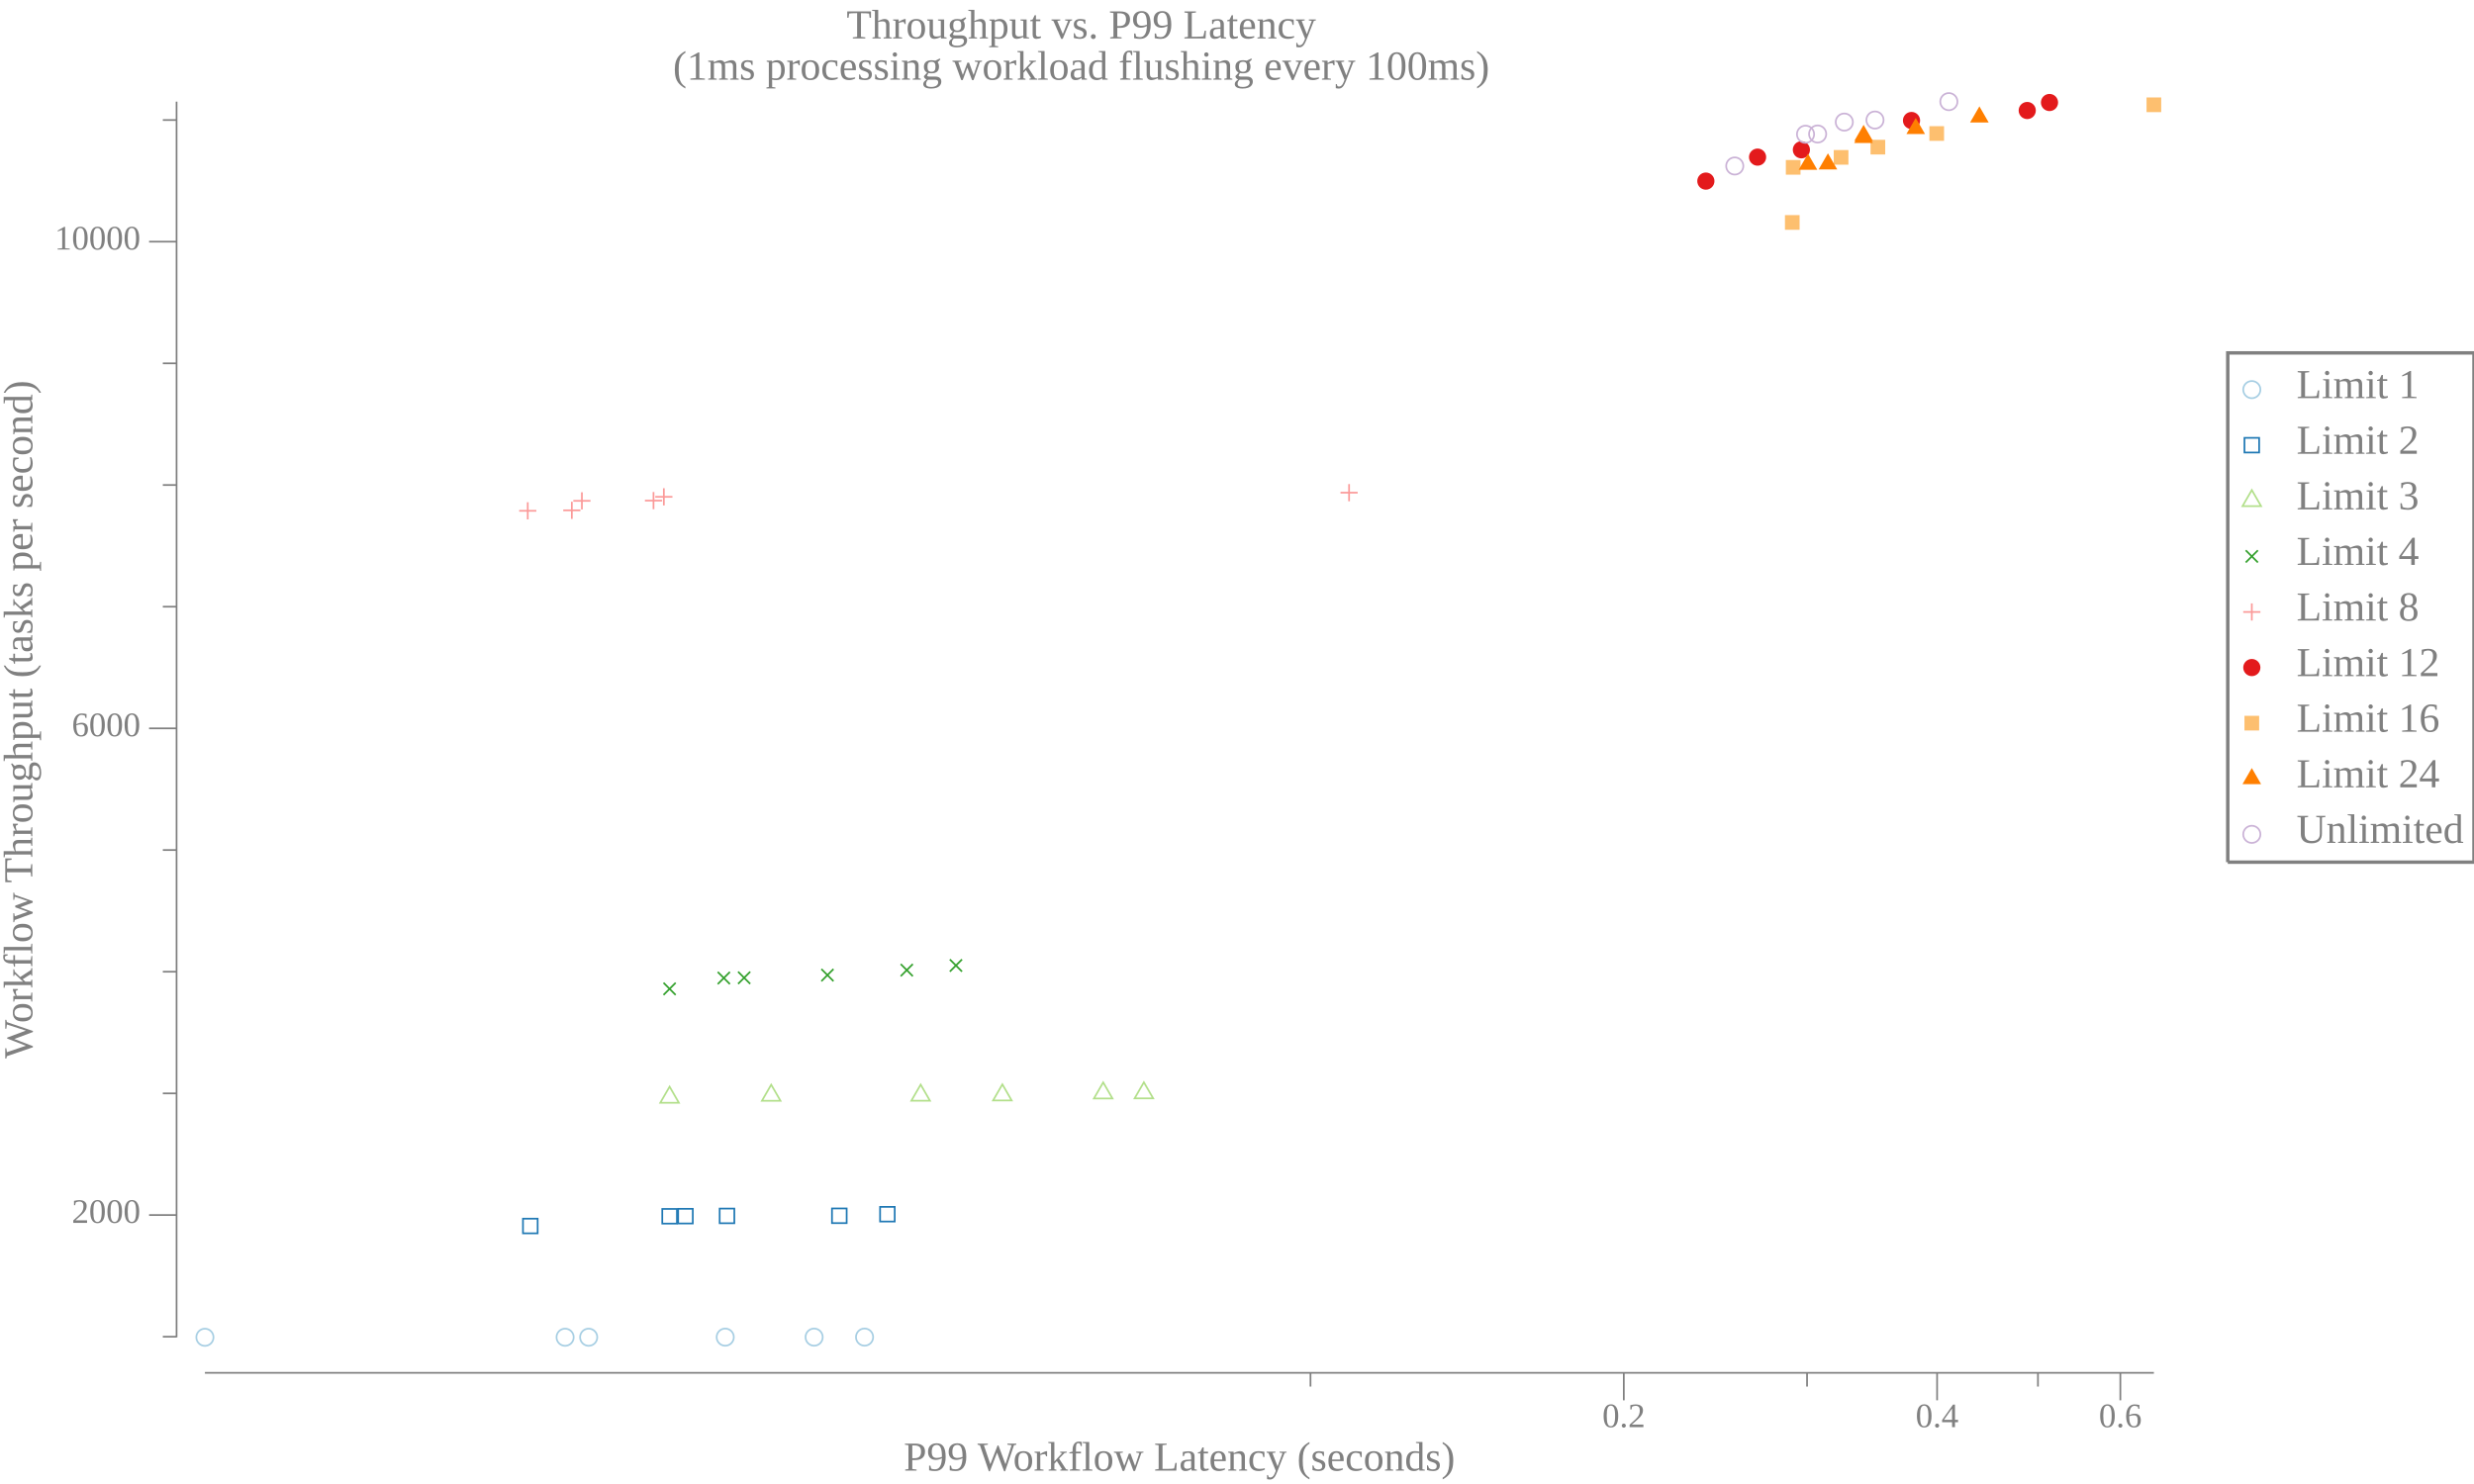
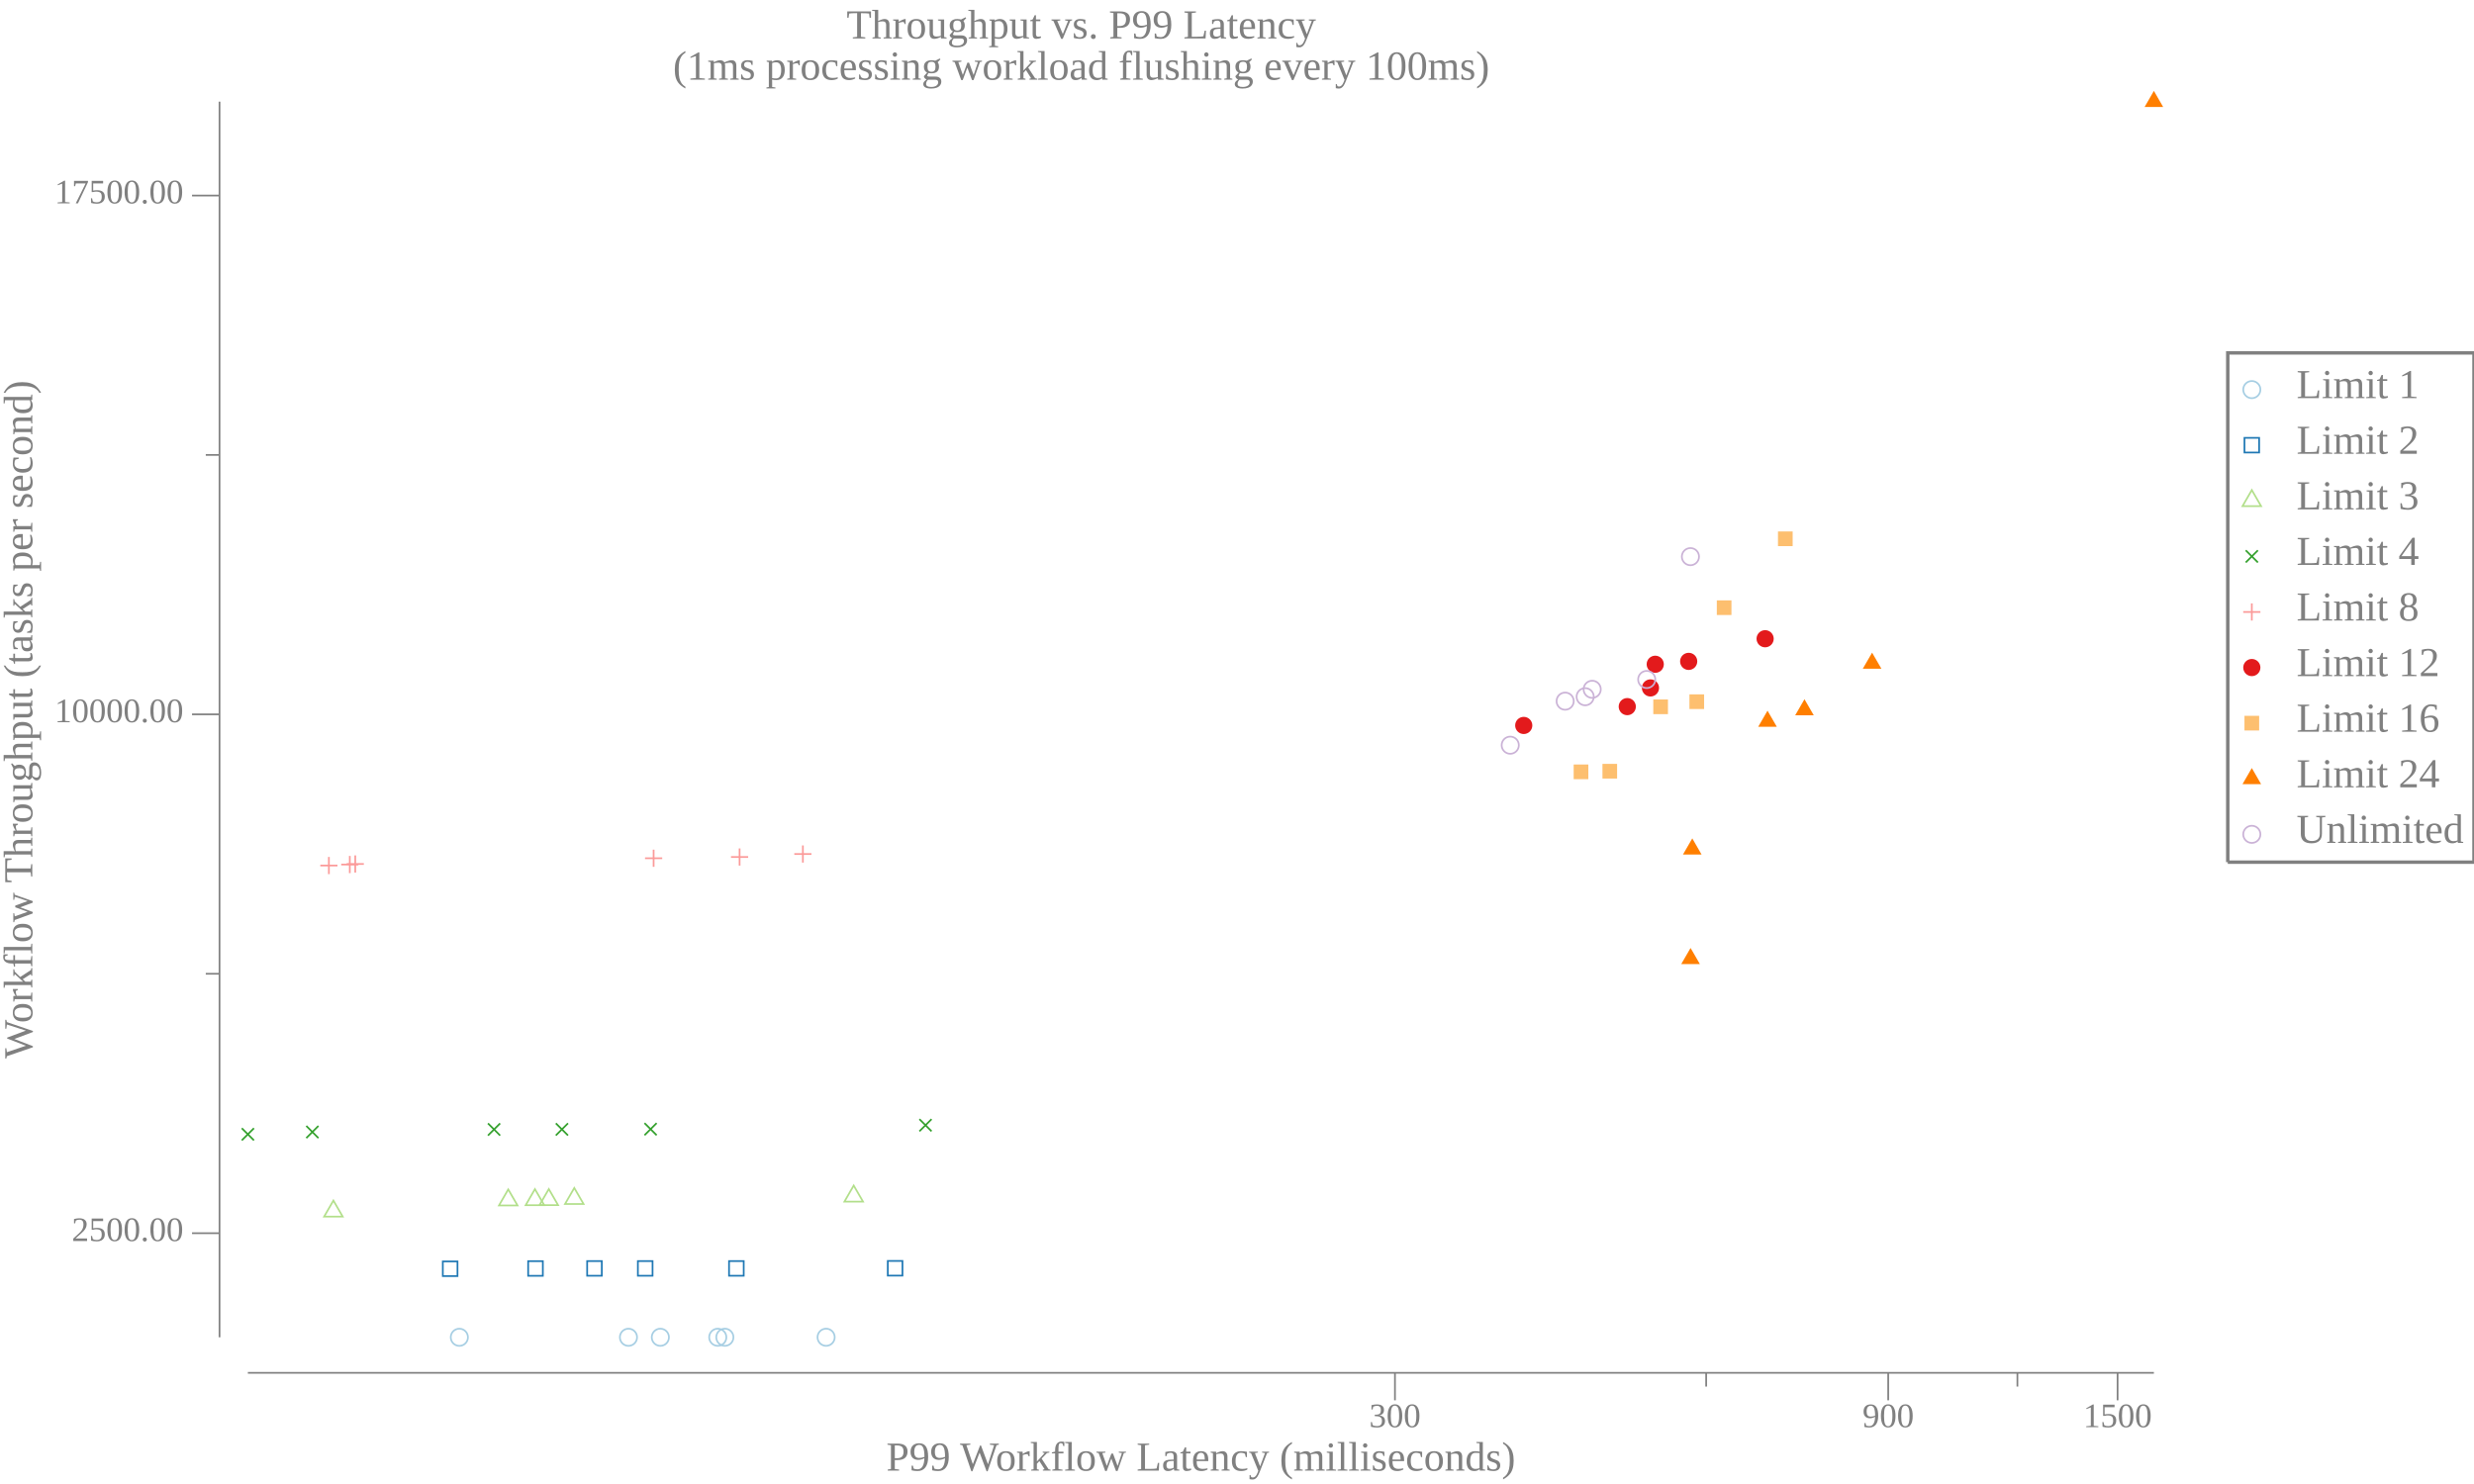
<svg xmlns="http://www.w3.org/2000/svg" width="720pt" height="432pt" viewBox="0 0 720 432">
  <g transform="scale(1, -1) translate(0, -432)">
    <path d="M657.84,318.58A2.5,2.5 0 1 1 652.84,318.58A2.5,2.5 0 1 1 657.84,318.58Z" style="fill:none;stroke:#A6CEE3;stroke-width:0.5" />
    <text x="668.34" y="-316.1" transform="scale(1, -1)" style="font-family:Liberation Serif;font-variant:normal;font-weight:normal;font-style:normal;font-size:12px;fill:#808080">Limit 1</text>
    <path d="M653.2,300.27L657.47,300.27L657.47,304.54L653.2,304.54Z" style="fill:none;stroke:#1F78B4;stroke-width:0.5" />
    <text x="668.34" y="-299.91" transform="scale(1, -1)" style="font-family:Liberation Serif;font-variant:normal;font-weight:normal;font-style:normal;font-size:12px;fill:#808080">Limit 2</text>
    <path d="M655.34,289.34L652.63,284.66L658.04,284.66Z" style="fill:none;stroke:#B2DF8A;stroke-width:0.5" />
    <text x="668.34" y="-283.73" transform="scale(1, -1)" style="font-family:Liberation Serif;font-variant:normal;font-weight:normal;font-style:normal;font-size:12px;fill:#808080">Limit 3</text>
    <path d="M653.57,268.27L657.11,271.8" style="fill:none;stroke:#33A02C;stroke-width:0.5" />
    <path d="M653.57,271.8L657.11,268.27" style="fill:none;stroke:#33A02C;stroke-width:0.5" />
    <text x="668.34" y="-267.55" transform="scale(1, -1)" style="font-family:Liberation Serif;font-variant:normal;font-weight:normal;font-style:normal;font-size:12px;fill:#808080">Limit 4</text>
    <path d="M655.34,256.35L655.34,251.35" style="fill:none;stroke:#FB9A99;stroke-width:0.5" />
    <path d="M652.84,253.85L657.84,253.85" style="fill:none;stroke:#FB9A99;stroke-width:0.5" />
    <text x="668.34" y="-251.36" transform="scale(1, -1)" style="font-family:Liberation Serif;font-variant:normal;font-weight:normal;font-style:normal;font-size:12px;fill:#808080">Limit 8</text>
    <path d="M657.84,237.67A2.5,2.5 0 1 1 652.84,237.67A2.5,2.5 0 1 1 657.84,237.67Z" style="fill:#E31A1C" />
    <text x="668.34" y="-235.18" transform="scale(1, -1)" style="font-family:Liberation Serif;font-variant:normal;font-weight:normal;font-style:normal;font-size:12px;fill:#808080">Limit 12</text>
    <path d="M653.2,219.35L657.47,219.35L657.47,223.62L653.2,223.62Z" style="fill:#FDBF6F" />
    <text x="668.34" y="-219" transform="scale(1, -1)" style="font-family:Liberation Serif;font-variant:normal;font-weight:normal;font-style:normal;font-size:12px;fill:#808080">Limit 16</text>
    <path d="M655.34,208.42L652.63,203.74L658.04,203.74Z" style="fill:#FF7F00" />
    <text x="668.34" y="-202.81" transform="scale(1, -1)" style="font-family:Liberation Serif;font-variant:normal;font-weight:normal;font-style:normal;font-size:12px;fill:#808080">Limit 24</text>
    <path d="M657.84,189.12A2.5,2.5 0 1 1 652.84,189.12A2.5,2.5 0 1 1 657.84,189.12Z" style="fill:none;stroke:#CAB2D6;stroke-width:0.5" />
    <text x="668.34" y="-186.63" transform="scale(1, -1)" style="font-family:Liberation Serif;font-variant:normal;font-weight:normal;font-style:normal;font-size:12px;fill:#808080">Unlimited</text>
    <path d="M648.34,181.02L648.34,329.27L720,329.27L720,181.02L648.34,181.02" style="fill:none;stroke:#808080" />
    <path d="M0,0L629.34,0L629.34,432L0,432Z" style="fill:#-8000000000000000-8000000000000000-8000000000000000;fill-opacity:0" />
    <text x="246.35" y="-420.81" transform="scale(1, -1)" style="font-family:Liberation Serif;font-variant:normal;font-weight:normal;font-style:normal;font-size:12px;fill:#808080">Throughput vs. P99 Latency</text>
    <text x="195.86" y="-408.81" transform="scale(1, -1)" style="font-family:Liberation Serif;font-variant:normal;font-weight:normal;font-style:normal;font-size:12px;fill:#808080">(1ms processing workload flushing every 100ms)</text>
-     <text x="263.02" y="-3.902" transform="scale(1, -1)" style="font-family:Liberation Serif;font-variant:normal;font-weight:normal;font-style:normal;font-size:12px;fill:#808080">P99 Workflow Latency (seconds)</text>
-     <text x="466.32" y="-16.541" transform="scale(1, -1)" style="font-family:Liberation Serif;font-variant:normal;font-weight:normal;font-style:normal;font-size:10px;fill:#808080">0.2</text>
-     <text x="557.5" y="-16.541" transform="scale(1, -1)" style="font-family:Liberation Serif;font-variant:normal;font-weight:normal;font-style:normal;font-size:10px;fill:#808080">0.4</text>
-     <text x="610.83" y="-16.541" transform="scale(1, -1)" style="font-family:Liberation Serif;font-variant:normal;font-weight:normal;font-style:normal;font-size:10px;fill:#808080">0.6</text>
-     <path d="M472.57,24.363L472.57,32.363" style="fill:none;stroke:#808080;stroke-width:0.5" />
-     <path d="M563.75,24.363L563.75,32.363" style="fill:none;stroke:#808080;stroke-width:0.5" />
-     <path d="M617.08,24.363L617.08,32.363" style="fill:none;stroke:#808080;stroke-width:0.5" />
-     <path d="M381.39,28.363L381.39,32.363" style="fill:none;stroke:#808080;stroke-width:0.5" />
-     <path d="M525.9,28.363L525.9,32.363" style="fill:none;stroke:#808080;stroke-width:0.5" />
-     <path d="M593.1,28.363L593.1,32.363" style="fill:none;stroke:#808080;stroke-width:0.5" />
-     <path d="M59.635,32.363L626.84,32.363" style="fill:none;stroke:#808080;stroke-width:0.5" />
+     <text x="257.93" y="-3.902" transform="scale(1, -1)" style="font-family:Liberation Serif;font-variant:normal;font-weight:normal;font-style:normal;font-size:12px;fill:#808080">P99 Workflow Latency (milliseconds)</text>
+     <text x="398.47" y="-16.541" transform="scale(1, -1)" style="font-family:Liberation Serif;font-variant:normal;font-weight:normal;font-style:normal;font-size:10px;fill:#808080">300</text>
+     <text x="542.02" y="-16.541" transform="scale(1, -1)" style="font-family:Liberation Serif;font-variant:normal;font-weight:normal;font-style:normal;font-size:10px;fill:#808080">900</text>
+     <text x="606.27" y="-16.541" transform="scale(1, -1)" style="font-family:Liberation Serif;font-variant:normal;font-weight:normal;font-style:normal;font-size:10px;fill:#808080">1500</text>
+     <path d="M405.97,24.363L405.97,32.363" style="fill:none;stroke:#808080;stroke-width:0.5" />
+     <path d="M549.52,24.363L549.52,32.363" style="fill:none;stroke:#808080;stroke-width:0.5" />
+     <path d="M616.27,24.363L616.27,32.363" style="fill:none;stroke:#808080;stroke-width:0.5" />
+     <path d="M496.54,28.363L496.54,32.363" style="fill:none;stroke:#808080;stroke-width:0.5" />
+     <path d="M587.12,28.363L587.12,32.363" style="fill:none;stroke:#808080;stroke-width:0.5" />
+     <path d="M72.135,32.363L626.84,32.363" style="fill:none;stroke:#808080;stroke-width:0.5" />
    <g transform="rotate(90)">
      <text x="123.84" y="9.387" transform="scale(1, -1)" style="font-family:Liberation Serif;font-variant:normal;font-weight:normal;font-style:normal;font-size:12px;fill:#808080">Workflow Throughput (tasks per second)</text>
    </g>
-     <text x="20.885" y="-76.009" transform="scale(1, -1)" style="font-family:Liberation Serif;font-variant:normal;font-weight:normal;font-style:normal;font-size:10px;fill:#808080">2000</text>
-     <text x="20.885" y="-217.68" transform="scale(1, -1)" style="font-family:Liberation Serif;font-variant:normal;font-weight:normal;font-style:normal;font-size:10px;fill:#808080">6000</text>
-     <text x="15.885" y="-359.36" transform="scale(1, -1)" style="font-family:Liberation Serif;font-variant:normal;font-weight:normal;font-style:normal;font-size:10px;fill:#808080">10000</text>
-     <path d="M43.385,78.294L51.385,78.294" style="fill:none;stroke:#808080;stroke-width:0.5" />
-     <path d="M43.385,219.97L51.385,219.97" style="fill:none;stroke:#808080;stroke-width:0.5" />
-     <path d="M43.385,361.65L51.385,361.65" style="fill:none;stroke:#808080;stroke-width:0.5" />
-     <path d="M47.385,42.875L51.385,42.875" style="fill:none;stroke:#808080;stroke-width:0.5" />
-     <path d="M47.385,113.71L51.385,113.71" style="fill:none;stroke:#808080;stroke-width:0.5" />
-     <path d="M47.385,149.13L51.385,149.13" style="fill:none;stroke:#808080;stroke-width:0.5" />
-     <path d="M47.385,184.55L51.385,184.55" style="fill:none;stroke:#808080;stroke-width:0.5" />
-     <path d="M47.385,255.39L51.385,255.39" style="fill:none;stroke:#808080;stroke-width:0.5" />
-     <path d="M47.385,290.81L51.385,290.81" style="fill:none;stroke:#808080;stroke-width:0.5" />
-     <path d="M47.385,326.23L51.385,326.23" style="fill:none;stroke:#808080;stroke-width:0.5" />
-     <path d="M47.385,397.06L51.385,397.06" style="fill:none;stroke:#808080;stroke-width:0.5" />
-     <path d="M51.385,42.709L51.385,402.41" style="fill:none;stroke:#808080;stroke-width:0.5" />
-     <path d="M62.135,42.709A2.5,2.5 0 1 1 57.135,42.709A2.5,2.5 0 1 1 62.135,42.709Z" style="fill:none;stroke:#A6CEE3;stroke-width:0.5" />
-     <path d="M166.96,42.723A2.5,2.5 0 1 1 161.96,42.723A2.5,2.5 0 1 1 166.96,42.723Z" style="fill:none;stroke:#A6CEE3;stroke-width:0.5" />
-     <path d="M173.82,42.727A2.5,2.5 0 1 1 168.82,42.727A2.5,2.5 0 1 1 173.82,42.727Z" style="fill:none;stroke:#A6CEE3;stroke-width:0.5" />
-     <path d="M213.56,42.748A2.5,2.5 0 1 1 208.56,42.748A2.5,2.5 0 1 1 213.56,42.748Z" style="fill:none;stroke:#A6CEE3;stroke-width:0.5" />
-     <path d="M239.43,42.751A2.5,2.5 0 1 1 234.43,42.751A2.5,2.5 0 1 1 239.43,42.751Z" style="fill:none;stroke:#A6CEE3;stroke-width:0.5" />
-     <path d="M254.11,42.762A2.5,2.5 0 1 1 249.11,42.762A2.5,2.5 0 1 1 254.11,42.762Z" style="fill:none;stroke:#A6CEE3;stroke-width:0.5" />
-     <path d="M152.2,72.973L156.47,72.973L156.47,77.24L152.2,77.24Z" style="fill:none;stroke:#1F78B4;stroke-width:0.5" />
-     <path d="M192.74,75.806L197.01,75.806L197.01,80.074L192.74,80.074Z" style="fill:none;stroke:#1F78B4;stroke-width:0.5" />
-     <path d="M197.36,75.842L201.62,75.842L201.62,80.109L197.36,80.109Z" style="fill:none;stroke:#1F78B4;stroke-width:0.5" />
-     <path d="M209.44,75.912L213.71,75.912L213.71,80.18L209.44,80.18Z" style="fill:none;stroke:#1F78B4;stroke-width:0.5" />
-     <path d="M242.13,75.948L246.4,75.948L246.4,80.216L242.13,80.216Z" style="fill:none;stroke:#1F78B4;stroke-width:0.5" />
-     <path d="M256.13,76.408L260.39,76.408L260.39,80.676L256.13,80.676Z" style="fill:none;stroke:#1F78B4;stroke-width:0.5" />
-     <path d="M194.87,115.67L192.16,110.98L197.57,110.98Z" style="fill:none;stroke:#B2DF8A;stroke-width:0.5" />
-     <path d="M224.44,116.24L221.74,111.55L227.15,111.55Z" style="fill:none;stroke:#B2DF8A;stroke-width:0.5" />
-     <path d="M267.94,116.27L265.23,111.58L270.64,111.58Z" style="fill:none;stroke:#B2DF8A;stroke-width:0.5" />
-     <path d="M291.72,116.34L289.01,111.65L294.42,111.65Z" style="fill:none;stroke:#B2DF8A;stroke-width:0.5" />
-     <path d="M321.06,116.91L318.35,112.22L323.76,112.22Z" style="fill:none;stroke:#B2DF8A;stroke-width:0.5" />
-     <path d="M332.9,116.94L330.2,112.26L335.61,112.26Z" style="fill:none;stroke:#B2DF8A;stroke-width:0.5" />
-     <path d="M193.1,142.37L196.63,145.91" style="fill:none;stroke:#33A02C;stroke-width:0.5" />
-     <path d="M193.1,145.91L196.63,142.37" style="fill:none;stroke:#33A02C;stroke-width:0.5" />
-     <path d="M208.88,145.52L212.42,149.06" style="fill:none;stroke:#33A02C;stroke-width:0.5" />
-     <path d="M208.88,149.06L212.42,145.52" style="fill:none;stroke:#33A02C;stroke-width:0.5" />
-     <path d="M214.8,145.59L218.33,149.13" style="fill:none;stroke:#33A02C;stroke-width:0.5" />
-     <path d="M214.8,149.13L218.33,145.59" style="fill:none;stroke:#33A02C;stroke-width:0.5" />
-     <path d="M239.04,146.37L242.57,149.91" style="fill:none;stroke:#33A02C;stroke-width:0.5" />
-     <path d="M239.04,149.91L242.57,146.37" style="fill:none;stroke:#33A02C;stroke-width:0.5" />
-     <path d="M262.13,147.82L265.66,151.36" style="fill:none;stroke:#33A02C;stroke-width:0.5" />
-     <path d="M262.13,151.36L265.66,147.82" style="fill:none;stroke:#33A02C;stroke-width:0.5" />
-     <path d="M276.43,149.17L279.97,152.71" style="fill:none;stroke:#33A02C;stroke-width:0.5" />
-     <path d="M276.43,152.71L279.97,149.17" style="fill:none;stroke:#33A02C;stroke-width:0.5" />
-     <path d="M153.59,285.8L153.59,280.8" style="fill:none;stroke:#FB9A99;stroke-width:0.5" />
-     <path d="M151.09,283.3L156.09,283.3" style="fill:none;stroke:#FB9A99;stroke-width:0.5" />
-     <path d="M166.42,285.94L166.42,280.94" style="fill:none;stroke:#FB9A99;stroke-width:0.5" />
-     <path d="M163.92,283.44L168.92,283.44" style="fill:none;stroke:#FB9A99;stroke-width:0.5" />
-     <path d="M169.35,288.7L169.35,283.7" style="fill:none;stroke:#FB9A99;stroke-width:0.5" />
-     <path d="M166.85,286.2L171.85,286.2" style="fill:none;stroke:#FB9A99;stroke-width:0.5" />
-     <path d="M190.19,288.77L190.19,283.77" style="fill:none;stroke:#FB9A99;stroke-width:0.5" />
-     <path d="M187.69,286.27L192.69,286.27" style="fill:none;stroke:#FB9A99;stroke-width:0.5" />
-     <path d="M193.2,289.87L193.2,284.87" style="fill:none;stroke:#FB9A99;stroke-width:0.5" />
-     <path d="M190.7,287.37L195.7,287.37" style="fill:none;stroke:#FB9A99;stroke-width:0.5" />
-     <path d="M392.62,291.08L392.62,286.08" style="fill:none;stroke:#FB9A99;stroke-width:0.5" />
-     <path d="M390.12,288.58L395.12,288.58" style="fill:none;stroke:#FB9A99;stroke-width:0.5" />
-     <path d="M498.95,379.28A2.5,2.5 0 1 1 493.95,379.28A2.5,2.5 0 1 1 498.95,379.28Z" style="fill:#E31A1C" />
-     <path d="M514,386.26A2.5,2.5 0 1 1 509,386.26A2.5,2.5 0 1 1 514,386.26Z" style="fill:#E31A1C" />
-     <path d="M526.75,388.39A2.5,2.5 0 1 1 521.75,388.39A2.5,2.5 0 1 1 526.75,388.39Z" style="fill:#E31A1C" />
-     <path d="M558.8,396.92A2.5,2.5 0 1 1 553.8,396.92A2.5,2.5 0 1 1 558.8,396.92Z" style="fill:#E31A1C" />
-     <path d="M592.48,399.83A2.5,2.5 0 1 1 587.48,399.83A2.5,2.5 0 1 1 592.48,399.83Z" style="fill:#E31A1C" />
-     <path d="M598.96,402.16A2.5,2.5 0 1 1 593.96,402.16A2.5,2.5 0 1 1 598.96,402.16Z" style="fill:#E31A1C" />
-     <path d="M519.47,365.11L523.73,365.11L523.73,369.38L519.47,369.38Z" style="fill:#FDBF6F" />
-     <path d="M519.73,381.15L524,381.15L524,385.42L519.73,385.42Z" style="fill:#FDBF6F" />
-     <path d="M533.67,384.06L537.94,384.06L537.94,388.32L533.67,388.32Z" style="fill:#FDBF6F" />
-     <path d="M544.38,387.03L548.65,387.03L548.65,391.3L544.38,391.3Z" style="fill:#FDBF6F" />
-     <path d="M561.5,391L565.77,391L565.77,395.27L561.5,395.27Z" style="fill:#FDBF6F" />
-     <path d="M624.7,399.36L628.97,399.36L628.97,403.63L624.7,403.63Z" style="fill:#FDBF6F" />
-     <path d="M526.17,387.26L523.46,382.57L528.88,382.57Z" style="fill:#FF7F00" />
-     <path d="M531.98,387.37L529.27,382.68L534.68,382.68Z" style="fill:#FF7F00" />
-     <path d="M542.33,395.05L539.62,390.37L545.03,390.37Z" style="fill:#FF7F00" />
-     <path d="M542.36,395.66L539.65,390.97L545.06,390.97Z" style="fill:#FF7F00" />
-     <path d="M557.53,397.67L554.82,392.99L560.23,392.99Z" style="fill:#FF7F00" />
-     <path d="M576.06,401.04L573.35,396.35L578.76,396.35Z" style="fill:#FF7F00" />
-     <path d="M507.36,383.68A2.5,2.5 0 1 1 502.36,383.68A2.5,2.5 0 1 1 507.36,383.68Z" style="fill:none;stroke:#CAB2D6;stroke-width:0.5" />
-     <path d="M527.96,392.92A2.5,2.5 0 1 1 522.96,392.92A2.5,2.5 0 1 1 527.96,392.92Z" style="fill:none;stroke:#CAB2D6;stroke-width:0.5" />
-     <path d="M531.48,392.99A2.5,2.5 0 1 1 526.48,392.99A2.5,2.5 0 1 1 531.48,392.99Z" style="fill:none;stroke:#CAB2D6;stroke-width:0.5" />
-     <path d="M539.24,396.46A2.5,2.5 0 1 1 534.24,396.46A2.5,2.5 0 1 1 539.24,396.46Z" style="fill:none;stroke:#CAB2D6;stroke-width:0.5" />
-     <path d="M548.17,397.06A2.5,2.5 0 1 1 543.17,397.06A2.5,2.5 0 1 1 548.17,397.06Z" style="fill:none;stroke:#CAB2D6;stroke-width:0.5" />
-     <path d="M569.67,402.41A2.5,2.5 0 1 1 564.67,402.41A2.5,2.5 0 1 1 569.67,402.41Z" style="fill:none;stroke:#CAB2D6;stroke-width:0.5" />
+     <text x="20.885" y="-70.724" transform="scale(1, -1)" style="font-family:Liberation Serif;font-variant:normal;font-weight:normal;font-style:normal;font-size:10px;fill:#808080">2500.00</text>
+     <text x="15.885" y="-221.76" transform="scale(1, -1)" style="font-family:Liberation Serif;font-variant:normal;font-weight:normal;font-style:normal;font-size:10px;fill:#808080">10000.00</text>
+     <text x="15.885" y="-372.8" transform="scale(1, -1)" style="font-family:Liberation Serif;font-variant:normal;font-weight:normal;font-style:normal;font-size:10px;fill:#808080">17500.00</text>
+     <path d="M55.885,73.009L63.885,73.009" style="fill:none;stroke:#808080;stroke-width:0.5" />
+     <path d="M55.885,224.05L63.885,224.05" style="fill:none;stroke:#808080;stroke-width:0.5" />
+     <path d="M55.885,375.08L63.885,375.08" style="fill:none;stroke:#808080;stroke-width:0.5" />
+     <path d="M59.885,148.53L63.885,148.53" style="fill:none;stroke:#808080;stroke-width:0.5" />
+     <path d="M59.885,299.57L63.885,299.57" style="fill:none;stroke:#808080;stroke-width:0.5" />
+     <path d="M63.885,42.709L63.885,402.41" style="fill:none;stroke:#808080;stroke-width:0.5" />
+     <path d="M136.18,42.709A2.5,2.5 0 1 1 131.18,42.709A2.5,2.5 0 1 1 136.18,42.709Z" style="fill:none;stroke:#A6CEE3;stroke-width:0.5" />
+     <path d="M185.4,42.711A2.5,2.5 0 1 1 180.4,42.711A2.5,2.5 0 1 1 185.4,42.711Z" style="fill:none;stroke:#A6CEE3;stroke-width:0.5" />
+     <path d="M194.68,42.713A2.5,2.5 0 1 1 189.68,42.713A2.5,2.5 0 1 1 194.68,42.713Z" style="fill:none;stroke:#A6CEE3;stroke-width:0.5" />
+     <path d="M211.39,42.715A2.5,2.5 0 1 1 206.39,42.715A2.5,2.5 0 1 1 211.39,42.715Z" style="fill:none;stroke:#A6CEE3;stroke-width:0.5" />
+     <path d="M213.45,42.717A2.5,2.5 0 1 1 208.45,42.717A2.5,2.5 0 1 1 213.45,42.717Z" style="fill:none;stroke:#A6CEE3;stroke-width:0.5" />
+     <path d="M242.92,42.717A2.5,2.5 0 1 1 237.92,42.717A2.5,2.5 0 1 1 242.92,42.717Z" style="fill:none;stroke:#A6CEE3;stroke-width:0.5" />
+     <path d="M128.87,60.524L133.14,60.524L133.14,64.792L128.87,64.792Z" style="fill:none;stroke:#1F78B4;stroke-width:0.5" />
+     <path d="M153.71,60.605L157.98,60.605L157.98,64.872L153.71,64.872Z" style="fill:none;stroke:#1F78B4;stroke-width:0.5" />
+     <path d="M170.88,60.625L175.14,60.625L175.14,64.893L170.88,64.893Z" style="fill:none;stroke:#1F78B4;stroke-width:0.5" />
+     <path d="M185.64,60.625L189.91,60.625L189.91,64.893L185.64,64.893Z" style="fill:none;stroke:#1F78B4;stroke-width:0.5" />
+     <path d="M212.17,60.625L216.44,60.625L216.44,64.893L212.17,64.893Z" style="fill:none;stroke:#1F78B4;stroke-width:0.5" />
+     <path d="M258.37,60.665L262.64,60.665L262.64,64.933L258.37,64.933Z" style="fill:none;stroke:#1F78B4;stroke-width:0.5" />
+     <path d="M97.033,82.518L94.326,77.83L99.739,77.83Z" style="fill:none;stroke:#B2DF8A;stroke-width:0.5" />
+     <path d="M147.91,85.76L145.21,81.073L150.62,81.073Z" style="fill:none;stroke:#B2DF8A;stroke-width:0.5" />
+     <path d="M155.68,85.841L152.98,81.153L158.39,81.153Z" style="fill:none;stroke:#B2DF8A;stroke-width:0.5" />
+     <path d="M159.72,85.861L157.01,81.173L162.42,81.173Z" style="fill:none;stroke:#B2DF8A;stroke-width:0.5" />
+     <path d="M167.13,86.183L164.43,81.496L169.84,81.496Z" style="fill:none;stroke:#B2DF8A;stroke-width:0.5" />
+     <path d="M248.45,86.888L245.75,82.201L251.16,82.201Z" style="fill:none;stroke:#B2DF8A;stroke-width:0.5" />
+     <path d="M70.367,100.04L73.903,103.57" style="fill:none;stroke:#33A02C;stroke-width:0.5" />
+     <path d="M70.367,103.57L73.903,100.04" style="fill:none;stroke:#33A02C;stroke-width:0.5" />
+     <path d="M89.137,100.7L92.672,104.24" style="fill:none;stroke:#33A02C;stroke-width:0.5" />
+     <path d="M89.137,104.24L92.672,100.7" style="fill:none;stroke:#33A02C;stroke-width:0.5" />
+     <path d="M142.01,101.45L145.55,104.98" style="fill:none;stroke:#33A02C;stroke-width:0.5" />
+     <path d="M142.01,104.98L145.55,101.45" style="fill:none;stroke:#33A02C;stroke-width:0.5" />
+     <path d="M161.76,101.47L165.3,105" style="fill:none;stroke:#33A02C;stroke-width:0.5" />
+     <path d="M161.76,105L165.3,101.47" style="fill:none;stroke:#33A02C;stroke-width:0.5" />
+     <path d="M187.57,101.53L191.1,105.06" style="fill:none;stroke:#33A02C;stroke-width:0.5" />
+     <path d="M187.57,105.06L191.1,101.53" style="fill:none;stroke:#33A02C;stroke-width:0.5" />
+     <path d="M267.58,102.68L271.11,106.21" style="fill:none;stroke:#33A02C;stroke-width:0.5" />
+     <path d="M267.58,106.21L271.11,102.68" style="fill:none;stroke:#33A02C;stroke-width:0.5" />
+     <path d="M95.715,182.54L95.715,177.54" style="fill:none;stroke:#FB9A99;stroke-width:0.5" />
+     <path d="M93.215,180.04L98.215,180.04" style="fill:none;stroke:#FB9A99;stroke-width:0.5" />
+     <path d="M101.8,182.83L101.8,177.83" style="fill:none;stroke:#FB9A99;stroke-width:0.5" />
+     <path d="M99.302,180.33L104.3,180.33" style="fill:none;stroke:#FB9A99;stroke-width:0.5" />
+     <path d="M103.39,182.99L103.39,177.99" style="fill:none;stroke:#FB9A99;stroke-width:0.5" />
+     <path d="M100.89,180.49L105.89,180.49" style="fill:none;stroke:#FB9A99;stroke-width:0.5" />
+     <path d="M190.22,184.66L190.22,179.66" style="fill:none;stroke:#FB9A99;stroke-width:0.5" />
+     <path d="M187.72,182.16L192.72,182.16" style="fill:none;stroke:#FB9A99;stroke-width:0.5" />
+     <path d="M215.24,185.02L215.24,180.02" style="fill:none;stroke:#FB9A99;stroke-width:0.5" />
+     <path d="M212.74,182.52L217.74,182.52" style="fill:none;stroke:#FB9A99;stroke-width:0.5" />
+     <path d="M233.66,185.89L233.66,180.89" style="fill:none;stroke:#FB9A99;stroke-width:0.5" />
+     <path d="M231.16,183.39L236.16,183.39" style="fill:none;stroke:#FB9A99;stroke-width:0.5" />
+     <path d="M445.95,220.82A2.5,2.5 0 1 1 440.95,220.82A2.5,2.5 0 1 1 445.95,220.82Z" style="fill:#E31A1C" />
+     <path d="M476.08,226.3A2.5,2.5 0 1 1 471.08,226.3A2.5,2.5 0 1 1 476.08,226.3Z" style="fill:#E31A1C" />
+     <path d="M482.83,231.74A2.5,2.5 0 1 1 477.83,231.74A2.5,2.5 0 1 1 482.83,231.74Z" style="fill:#E31A1C" />
+     <path d="M484.22,238.63A2.5,2.5 0 1 1 479.22,238.63A2.5,2.5 0 1 1 484.22,238.63Z" style="fill:#E31A1C" />
+     <path d="M493.95,239.47A2.5,2.5 0 1 1 488.95,239.47A2.5,2.5 0 1 1 493.95,239.47Z" style="fill:#E31A1C" />
+     <path d="M516.2,246.06A2.5,2.5 0 1 1 511.2,246.06A2.5,2.5 0 1 1 516.2,246.06Z" style="fill:#E31A1C" />
+     <path d="M457.98,205.18L462.25,205.18L462.25,209.45L457.98,209.45Z" style="fill:#FDBF6F" />
+     <path d="M466.36,205.36L470.62,205.36L470.62,209.63L466.36,209.63Z" style="fill:#FDBF6F" />
+     <path d="M481.15,224.11L485.42,224.11L485.42,228.38L481.15,228.38Z" style="fill:#FDBF6F" />
+     <path d="M491.67,225.6L495.94,225.6L495.94,229.87L491.67,229.87Z" style="fill:#FDBF6F" />
+     <path d="M499.64,252.97L503.9,252.97L503.9,257.23L499.64,257.23Z" style="fill:#FDBF6F" />
+     <path d="M517.44,273.02L521.71,273.02L521.71,277.29L517.44,277.29Z" style="fill:#FDBF6F" />
+     <path d="M492,156.04L489.29,151.36L494.71,151.36Z" style="fill:#FF7F00" />
+     <path d="M492.5,187.94L489.79,183.25L495.2,183.25Z" style="fill:#FF7F00" />
+     <path d="M514.39,225.12L511.68,220.43L517.1,220.43Z" style="fill:#FF7F00" />
+     <path d="M525.15,228.46L522.44,223.77L527.86,223.77Z" style="fill:#FF7F00" />
+     <path d="M544.83,242.01L542.12,237.33L547.54,237.33Z" style="fill:#FF7F00" />
+     <path d="M626.84,405.54L624.13,400.85L629.54,400.85Z" style="fill:#FF7F00" />
+     <path d="M442.02,215.07A2.5,2.5 0 1 1 437.02,215.07A2.5,2.5 0 1 1 442.02,215.07Z" style="fill:none;stroke:#CAB2D6;stroke-width:0.5" />
+     <path d="M458,227.89A2.5,2.5 0 1 1 453,227.89A2.5,2.5 0 1 1 458,227.89Z" style="fill:none;stroke:#CAB2D6;stroke-width:0.5" />
+     <path d="M463.83,229.18A2.5,2.5 0 1 1 458.83,229.18A2.5,2.5 0 1 1 463.83,229.18Z" style="fill:none;stroke:#CAB2D6;stroke-width:0.5" />
+     <path d="M465.87,231.34A2.5,2.5 0 1 1 460.87,231.34A2.5,2.5 0 1 1 465.87,231.34Z" style="fill:none;stroke:#CAB2D6;stroke-width:0.5" />
+     <path d="M481.74,234.2A2.5,2.5 0 1 1 476.74,234.2A2.5,2.5 0 1 1 481.74,234.2Z" style="fill:none;stroke:#CAB2D6;stroke-width:0.5" />
+     <path d="M494.46,269.96A2.5,2.5 0 1 1 489.46,269.96A2.5,2.5 0 1 1 494.46,269.96Z" style="fill:none;stroke:#CAB2D6;stroke-width:0.5" />
  </g>
</svg>
